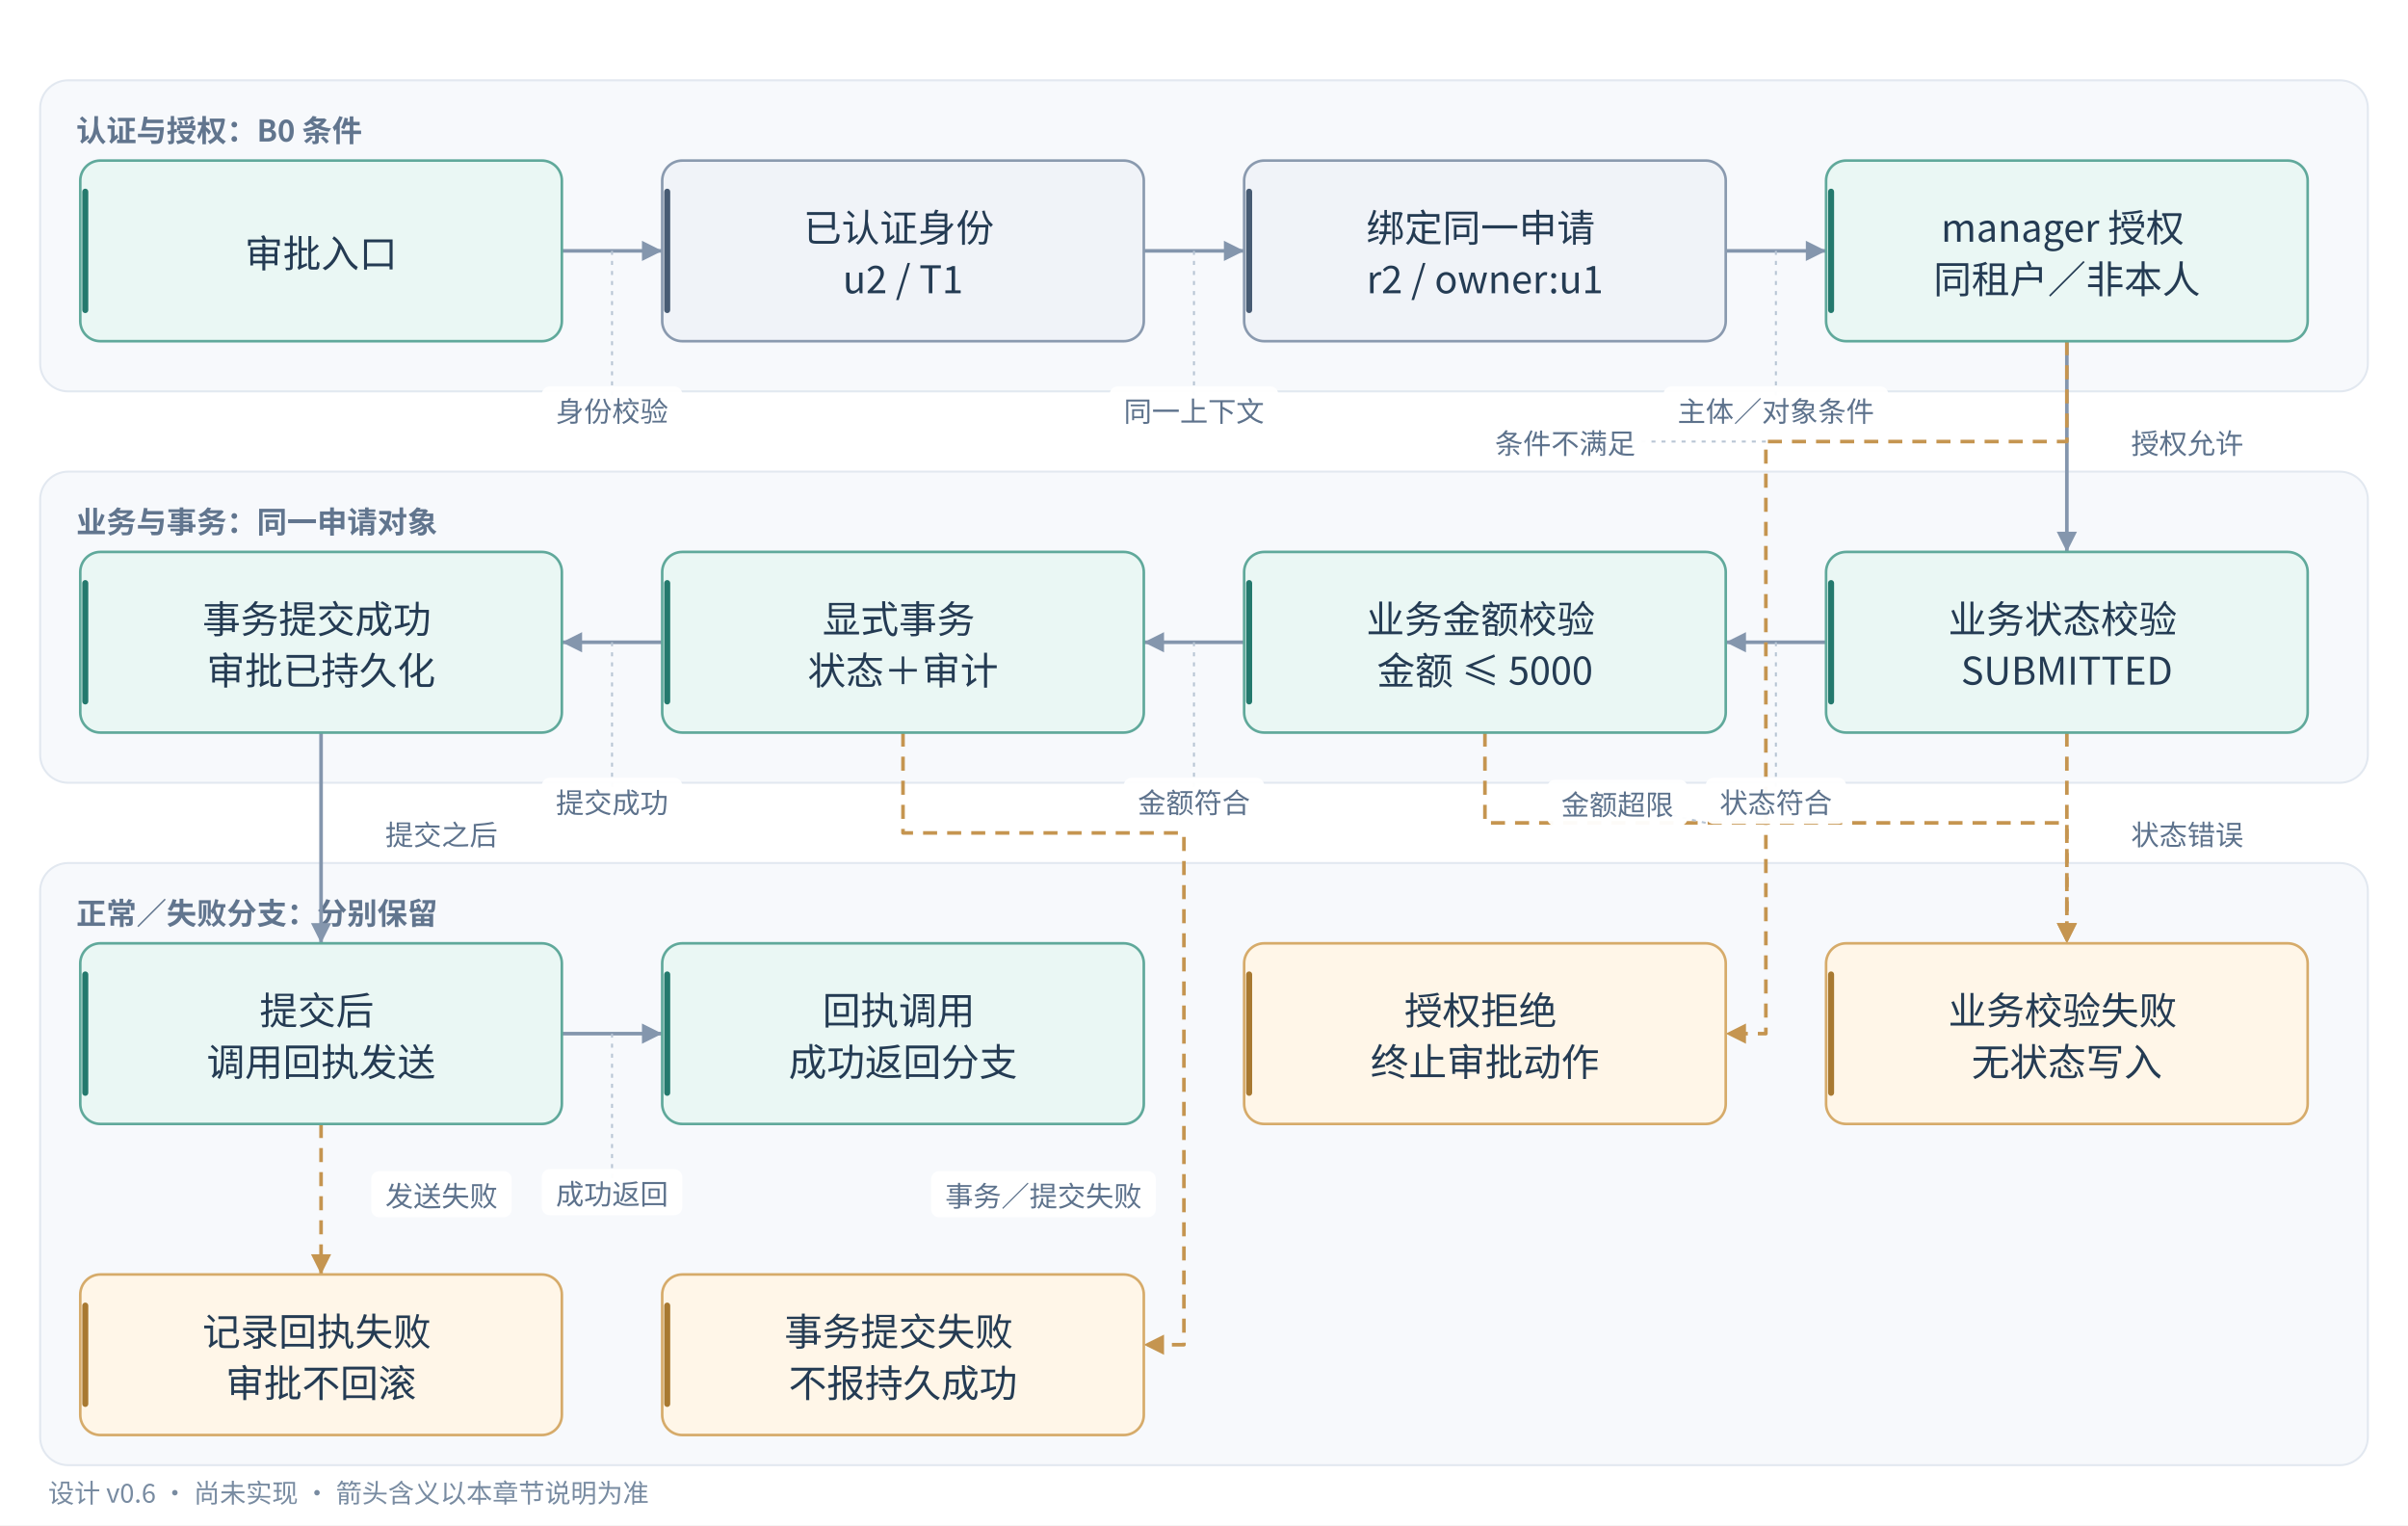
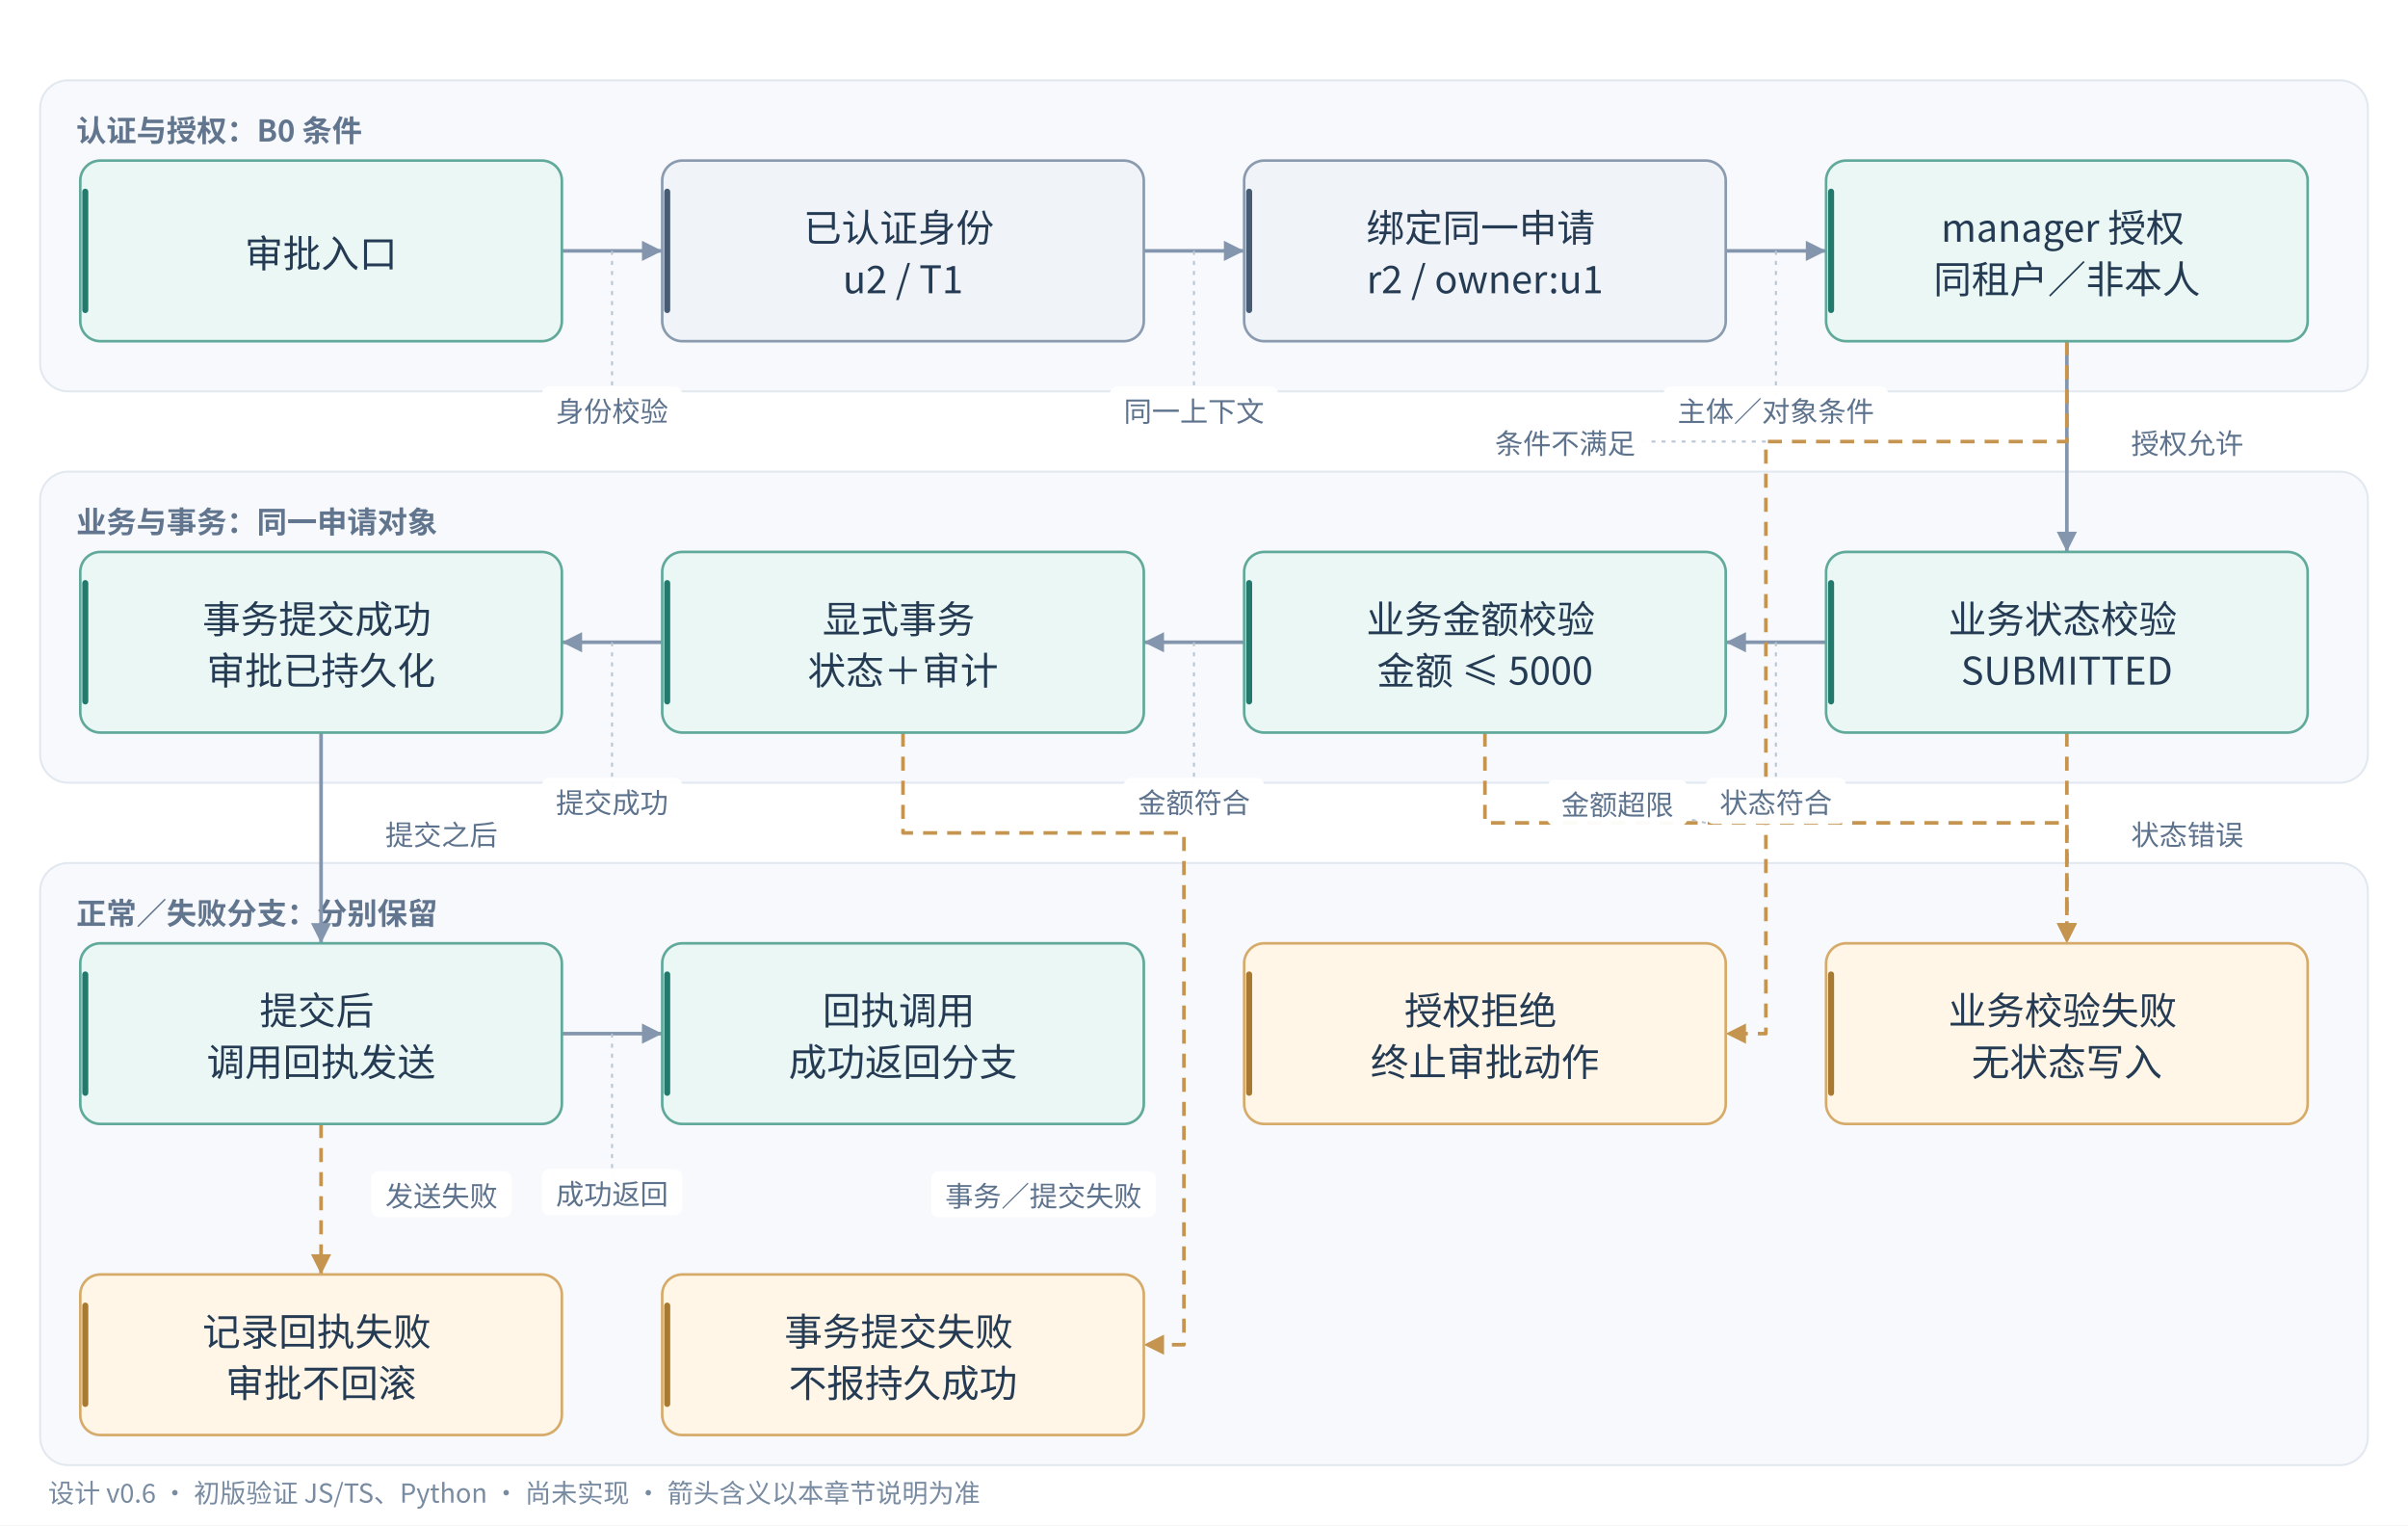
<svg xmlns="http://www.w3.org/2000/svg" viewBox="0 0 1200 760" width="1200" height="760" role="img" aria-labelledby="scenario-title scenario-desc">
  <style>text{font-family:"Microsoft YaHei","PingFang SC","Noto Sans CJK SC",sans-serif} .graph-node{cursor:pointer;outline:none}.graph-node:hover rect,.graph-node:focus rect{stroke-width:3;filter:brightness(.97)} .edge-label{pointer-events:none}</style>
  <defs>
    <marker id="scenario-flow" viewBox="0 0 10 10" refX="9" refY="5" markerWidth="7" markerHeight="7" orient="auto-start-reverse">
      <path d="M 1 1 L 9 5 L 1 9 z" fill="#8496ad" />
    </marker>
    <marker id="scenario-dependency" viewBox="0 0 10 10" refX="9" refY="5" markerWidth="7" markerHeight="7" orient="auto-start-reverse">
      <path d="M 1 1 L 9 5 L 1 9 z" fill="#8496ad" />
    </marker>
    <marker id="scenario-evidence" viewBox="0 0 10 10" refX="9" refY="5" markerWidth="7" markerHeight="7" orient="auto-start-reverse">
      <path d="M 1 1 L 9 5 L 1 9 z" fill="#8c9daa" />
    </marker>
    <marker id="scenario-optional" viewBox="0 0 10 10" refX="9" refY="5" markerWidth="7" markerHeight="7" orient="auto-start-reverse">
      <path d="M 1 1 L 9 5 L 1 9 z" fill="#ab8dbe" />
    </marker>
    <marker id="scenario-failure" viewBox="0 0 10 10" refX="9" refY="5" markerWidth="7" markerHeight="7" orient="auto-start-reverse">
      <path d="M 1 1 L 9 5 L 1 9 z" fill="#c59550" />
    </marker>
  </defs>
  <rect width="1200" height="760" fill="#fff" />
  <rect x="20" y="40" width="1160" height="155" rx="14" fill="#f7f9fc" stroke="#e2e8f0" />
  <text text-anchor="start" dominant-baseline="central" font-size="15" font-weight="600" fill="#61758e">
    <tspan x="38" y="64">认证与授权：B0 条件</tspan>
  </text>
  <rect x="20" y="235" width="1160" height="155" rx="14" fill="#f7f9fc" stroke="#e2e8f0" />
  <text text-anchor="start" dominant-baseline="central" font-size="15" font-weight="600" fill="#61758e">
    <tspan x="38" y="259">业务与事务：同一申请对象</tspan>
  </text>
  <rect x="20" y="430" width="1160" height="300" rx="14" fill="#f7f9fc" stroke="#e2e8f0" />
  <text text-anchor="start" dominant-baseline="central" font-size="15" font-weight="600" fill="#61758e">
    <tspan x="38" y="454">正常／失败分支：分别保留</tspan>
  </text>
  <polyline points="280,125 330,125" fill="none" stroke="#8496ad" stroke-width="1.8" stroke-linejoin="round" marker-end="url(#scenario-flow)" />
  <polyline points="570,125 620,125" fill="none" stroke="#8496ad" stroke-width="1.8" stroke-linejoin="round" marker-end="url(#scenario-flow)" />
  <polyline points="860,125 910,125" fill="none" stroke="#8496ad" stroke-width="1.8" stroke-linejoin="round" marker-end="url(#scenario-flow)" />
  <polyline points="1030,170 1030,275" fill="none" stroke="#8496ad" stroke-width="1.8" stroke-linejoin="round" marker-end="url(#scenario-flow)" />
  <polyline points="910,320 860,320" fill="none" stroke="#8496ad" stroke-width="1.8" stroke-linejoin="round" marker-end="url(#scenario-flow)" />
  <polyline points="620,320 570,320" fill="none" stroke="#8496ad" stroke-width="1.8" stroke-linejoin="round" marker-end="url(#scenario-flow)" />
  <polyline points="330,320 280,320" fill="none" stroke="#8496ad" stroke-width="1.8" stroke-linejoin="round" marker-end="url(#scenario-flow)" />
  <polyline points="160,365 160,470" fill="none" stroke="#8496ad" stroke-width="1.8" stroke-linejoin="round" marker-end="url(#scenario-flow)" />
  <polyline points="280,515 330,515" fill="none" stroke="#8496ad" stroke-width="1.8" stroke-linejoin="round" marker-end="url(#scenario-flow)" />
  <polyline points="1030,170 1030,220 880,220 880,515 860,515" fill="none" stroke="#c59550" stroke-width="1.8" stroke-linejoin="round" marker-end="url(#scenario-failure)" stroke-dasharray="7 5" />
  <polyline points="1030,365 1030,470" fill="none" stroke="#c59550" stroke-width="1.8" stroke-linejoin="round" marker-end="url(#scenario-failure)" stroke-dasharray="7 5" />
  <polyline points="740,365 740,410 1030,410 1030,470" fill="none" stroke="#c59550" stroke-width="1.8" stroke-linejoin="round" marker-end="url(#scenario-failure)" stroke-dasharray="7 5" />
  <polyline points="450,365 450,415 590,415 590,670 570,670" fill="none" stroke="#c59550" stroke-width="1.8" stroke-linejoin="round" marker-end="url(#scenario-failure)" stroke-dasharray="7 5" />
  <polyline points="160,560 160,635" fill="none" stroke="#c59550" stroke-width="1.8" stroke-linejoin="round" marker-end="url(#scenario-failure)" stroke-dasharray="7 5" />
  <g class="edge-label">
    <line x1="305" y1="125" x2="305" y2="204" stroke="#b8c5d4" stroke-width="1" stroke-dasharray="2 3" />
    <rect x="270" y="192.5" width="70" height="23" rx="4" fill="#fff" fill-opacity=".96" />
    <text text-anchor="middle" dominant-baseline="central" font-size="14" font-weight="400" fill="#5d728c">
      <tspan x="305" y="204">身份校验</tspan>
    </text>
  </g>
  <g class="edge-label">
    <line x1="595" y1="125" x2="595" y2="204" stroke="#b8c5d4" stroke-width="1" stroke-dasharray="2 3" />
    <rect x="553" y="192.5" width="84" height="23" rx="4" fill="#fff" fill-opacity=".96" />
    <text text-anchor="middle" dominant-baseline="central" font-size="14" font-weight="400" fill="#5d728c">
      <tspan x="595" y="204">同一上下文</tspan>
    </text>
  </g>
  <g class="edge-label">
    <line x1="885" y1="125" x2="885" y2="204" stroke="#b8c5d4" stroke-width="1" stroke-dasharray="2 3" />
    <rect x="829" y="192.5" width="112" height="23" rx="4" fill="#fff" fill-opacity=".96" />
    <text text-anchor="middle" dominant-baseline="central" font-size="14" font-weight="400" fill="#5d728c">
      <tspan x="885" y="204">主体／对象条件</tspan>
    </text>
  </g>
  <g class="edge-label">
    <rect x="1055" y="208.5" width="70" height="23" rx="4" fill="#fff" fill-opacity=".96" />
    <text text-anchor="middle" dominant-baseline="central" font-size="14" font-weight="400" fill="#5d728c">
      <tspan x="1090" y="220">授权允许</tspan>
    </text>
  </g>
  <g class="edge-label">
    <line x1="885" y1="320" x2="885" y2="399" stroke="#b8c5d4" stroke-width="1" stroke-dasharray="2 3" />
    <rect x="850" y="387.5" width="70" height="23" rx="4" fill="#fff" fill-opacity=".96" />
    <text text-anchor="middle" dominant-baseline="central" font-size="14" font-weight="400" fill="#5d728c">
      <tspan x="885" y="399">状态符合</tspan>
    </text>
  </g>
  <g class="edge-label">
    <line x1="595" y1="320" x2="595" y2="399" stroke="#b8c5d4" stroke-width="1" stroke-dasharray="2 3" />
    <rect x="560" y="387.5" width="70" height="23" rx="4" fill="#fff" fill-opacity=".96" />
    <text text-anchor="middle" dominant-baseline="central" font-size="14" font-weight="400" fill="#5d728c">
      <tspan x="595" y="399">金额符合</tspan>
    </text>
  </g>
  <g class="edge-label">
    <line x1="305" y1="320" x2="305" y2="399" stroke="#b8c5d4" stroke-width="1" stroke-dasharray="2 3" />
    <rect x="270" y="387.5" width="70" height="23" rx="4" fill="#fff" fill-opacity=".96" />
    <text text-anchor="middle" dominant-baseline="central" font-size="14" font-weight="400" fill="#5d728c">
      <tspan x="305" y="399">提交成功</tspan>
    </text>
  </g>
  <g class="edge-label">
    <rect x="185" y="403.5" width="70" height="23" rx="4" fill="#fff" fill-opacity=".96" />
    <text text-anchor="middle" dominant-baseline="central" font-size="14" font-weight="400" fill="#5d728c">
      <tspan x="220" y="415">提交之后</tspan>
    </text>
  </g>
  <g class="edge-label">
    <line x1="305" y1="515" x2="305" y2="594" stroke="#b8c5d4" stroke-width="1" stroke-dasharray="2 3" />
    <rect x="270" y="582.5" width="70" height="23" rx="4" fill="#fff" fill-opacity=".96" />
    <text text-anchor="middle" dominant-baseline="central" font-size="14" font-weight="400" fill="#5d728c">
      <tspan x="305" y="594">成功返回</tspan>
    </text>
  </g>
  <g class="edge-label">
    <line x1="880" y1="220" x2="780" y2="220" stroke="#b8c5d4" stroke-width="1" stroke-dasharray="2 3" />
    <rect x="738" y="208.5" width="84" height="23" rx="4" fill="#fff" fill-opacity=".96" />
    <text text-anchor="middle" dominant-baseline="central" font-size="14" font-weight="400" fill="#5d728c">
      <tspan x="780" y="220">条件不满足</tspan>
    </text>
  </g>
  <g class="edge-label">
    <rect x="1055" y="403.5" width="70" height="23" rx="4" fill="#fff" fill-opacity=".96" />
    <text text-anchor="middle" dominant-baseline="central" font-size="14" font-weight="400" fill="#5d728c">
      <tspan x="1090" y="415">状态错误</tspan>
    </text>
  </g>
  <g class="edge-label">
    <line x1="850" y1="410" x2="806" y2="400" stroke="#b8c5d4" stroke-width="1" stroke-dasharray="2 3" />
    <rect x="771" y="388.5" width="70" height="23" rx="4" fill="#fff" fill-opacity=".96" />
    <text text-anchor="middle" dominant-baseline="central" font-size="14" font-weight="400" fill="#5d728c">
      <tspan x="806" y="400">金额超限</tspan>
    </text>
  </g>
  <g class="edge-label">
    <rect x="464" y="583.5" width="112" height="23" rx="4" fill="#fff" fill-opacity=".96" />
    <text text-anchor="middle" dominant-baseline="central" font-size="14" font-weight="400" fill="#5d728c">
      <tspan x="520" y="595">事务／提交失败</tspan>
    </text>
  </g>
  <g class="edge-label">
    <rect x="185" y="583.5" width="70" height="23" rx="4" fill="#fff" fill-opacity=".96" />
    <text text-anchor="middle" dominant-baseline="central" font-size="14" font-weight="400" fill="#5d728c">
      <tspan x="220" y="595">发送失败</tspan>
    </text>
  </g>
  <g class="graph-node" data-node-id="entry" tabindex="0" role="button" aria-label="审批入口：示例里的审批接口，进入此动作时应用已绑定的认证和审批授权检查。">
    <rect x="40" y="80" width="240" height="90" rx="10" fill="#eaf7f4" stroke="#60a99b" stroke-width="1.3" />
    <rect x="41" y="94" width="3" height="62" rx="1.5" fill="#24796d" />
    <text text-anchor="middle" dominant-baseline="central" font-size="19" font-weight="500" fill="#243b53">
      <tspan x="160" y="125">审批入口</tspan>
    </text>
  </g>
  <g class="graph-node" data-node-id="identity" tabindex="0" role="button" aria-label="已认证身份 u2 / T1：示例当前主体为经理 u2，属于租户 T1；身份取自认证上下文而非请求自报。">
    <rect x="330" y="80" width="240" height="90" rx="10" fill="#f0f3f8" stroke="#8a9aaf" stroke-width="1.3" />
    <rect x="331" y="94" width="3" height="62" rx="1.5" fill="#475b73" />
    <text text-anchor="middle" dominant-baseline="central" font-size="19" font-weight="500" fill="#243b53">
      <tspan x="450" y="112.175">已认证身份</tspan>
      <tspan x="450" y="137.825">u2 / T1</tspan>
    </text>
  </g>
  <g class="graph-node" data-node-id="object" tabindex="0" role="button" aria-label="绑定同一申请 r2 / owner:u1：本次处理同一张 r2 申请，所有者是 u1；后续条件和状态操作都围绕它核对。">
    <rect x="620" y="80" width="240" height="90" rx="10" fill="#f0f3f8" stroke="#8a9aaf" stroke-width="1.3" />
    <rect x="621" y="94" width="3" height="62" rx="1.5" fill="#475b73" />
    <text text-anchor="middle" dominant-baseline="central" font-size="19" font-weight="500" fill="#243b53">
      <tspan x="740" y="112.175">绑定同一申请</tspan>
      <tspan x="740" y="137.825">r2 / owner:u1</tspan>
    </text>
  </g>
  <g class="graph-node" data-node-id="auth" tabindex="0" role="button" aria-label="manager 授权 同租户／非本人：示例允许同租户的经理审批别人的申请；角色名称不能绕过租户和非本人条件。">
    <rect x="910" y="80" width="240" height="90" rx="10" fill="#eaf7f4" stroke="#60a99b" stroke-width="1.3" />
    <rect x="911" y="94" width="3" height="62" rx="1.5" fill="#24796d" />
    <text text-anchor="middle" dominant-baseline="central" font-size="19" font-weight="500" fill="#243b53">
      <tspan x="1030" y="112.175">manager 授权</tspan>
      <tspan x="1030" y="137.825">同租户／非本人</tspan>
    </text>
  </g>
  <g class="graph-node" data-node-id="state" tabindex="0" role="button" aria-label="业务状态校验 SUBMITTED：获得授权后仍要检查申请已处于提交状态，否则返回业务错误且不写入批准状态。">
    <rect x="910" y="275" width="240" height="90" rx="10" fill="#eaf7f4" stroke="#60a99b" stroke-width="1.3" />
    <rect x="911" y="289" width="3" height="62" rx="1.5" fill="#24796d" />
    <text text-anchor="middle" dominant-baseline="central" font-size="19" font-weight="500" fill="#243b53">
      <tspan x="1030" y="307.175">业务状态校验</tspan>
      <tspan x="1030" y="332.825">SUBMITTED</tspan>
    </text>
  </g>
  <g class="graph-node" data-node-id="amount" tabindex="0" role="button" aria-label="业务金额校验 金额 ≤ 5000：示例审批金额不能超过 5000 元；超限属于业务校验失败，不等于没有审批权限。">
    <rect x="620" y="275" width="240" height="90" rx="10" fill="#eaf7f4" stroke="#60a99b" stroke-width="1.3" />
    <rect x="621" y="289" width="3" height="62" rx="1.5" fill="#24796d" />
    <text text-anchor="middle" dominant-baseline="central" font-size="19" font-weight="500" fill="#243b53">
      <tspan x="740" y="307.175">业务金额校验</tspan>
      <tspan x="740" y="332.825">金额 ≤ 5000</tspan>
    </text>
  </g>
  <g class="graph-node" data-node-id="transaction" tabindex="0" role="button" aria-label="显式事务 状态＋审计：把批准状态更新和审计写入放进同一事务，写入动作本身还不能证明提交成功。">
    <rect x="330" y="275" width="240" height="90" rx="10" fill="#eaf7f4" stroke="#60a99b" stroke-width="1.3" />
    <rect x="331" y="289" width="3" height="62" rx="1.5" fill="#24796d" />
    <text text-anchor="middle" dominant-baseline="central" font-size="19" font-weight="500" fill="#243b53">
      <tspan x="450" y="307.175">显式事务</tspan>
      <tspan x="450" y="332.825">状态＋审计</tspan>
    </text>
  </g>
  <g class="graph-node" data-node-id="commit" tabindex="0" role="button" aria-label="事务提交成功 审批已持久化：规格中事务提交成功的分支才支持批准状态和审计已保存，图示不代表线上发生。">
    <rect x="40" y="275" width="240" height="90" rx="10" fill="#eaf7f4" stroke="#60a99b" stroke-width="1.3" />
    <rect x="41" y="289" width="3" height="62" rx="1.5" fill="#24796d" />
    <text text-anchor="middle" dominant-baseline="central" font-size="19" font-weight="500" fill="#243b53">
      <tspan x="160" y="307.175">事务提交成功</tspan>
      <tspan x="160" y="332.825">审批已持久化</tspan>
    </text>
  </g>
  <g class="graph-node" data-node-id="receipt" tabindex="0" role="button" aria-label="提交后 调用回执发送：在审批提交成功后调用回执发送；调用发送接口不等于用户已经收到消息。">
    <rect x="40" y="470" width="240" height="90" rx="10" fill="#eaf7f4" stroke="#60a99b" stroke-width="1.3" />
    <rect x="41" y="484" width="3" height="62" rx="1.5" fill="#24796d" />
    <text text-anchor="middle" dominant-baseline="central" font-size="19" font-weight="500" fill="#243b53">
      <tspan x="160" y="502.175">提交后</tspan>
      <tspan x="160" y="527.825">调用回执发送</tspan>
    </text>
  </g>
  <g class="graph-node" data-node-id="receipt_ok" tabindex="0" role="button" aria-label="回执调用 成功返回分支：表示示例回执调用成功返回的代码分支，需要运行证据才能确认实际送达。">
    <rect x="330" y="470" width="240" height="90" rx="10" fill="#eaf7f4" stroke="#60a99b" stroke-width="1.3" />
    <rect x="331" y="484" width="3" height="62" rx="1.5" fill="#24796d" />
    <text text-anchor="middle" dominant-baseline="central" font-size="19" font-weight="500" fill="#243b53">
      <tspan x="450" y="502.175">回执调用</tspan>
      <tspan x="450" y="527.825">成功返回分支</tspan>
    </text>
  </g>
  <g class="graph-node" data-node-id="auth_failure" tabindex="0" role="button" aria-label="授权拒绝 终止审批动作：角色、租户或非本人条件不满足时终止审批；缺少检查依据时仍应标为未知。">
    <rect x="620" y="470" width="240" height="90" rx="10" fill="#fff6e8" stroke="#d6ab6a" stroke-width="1.3" />
    <rect x="621" y="484" width="3" height="62" rx="1.5" fill="#a87931" />
    <text text-anchor="middle" dominant-baseline="central" font-size="19" font-weight="500" fill="#243b53">
      <tspan x="740" y="502.175">授权拒绝</tspan>
      <tspan x="740" y="527.825">终止审批动作</tspan>
    </text>
  </g>
  <g class="graph-node" data-node-id="business_failure" tabindex="0" role="button" aria-label="业务校验失败 无状态写入：申请状态不符或金额超限时不进行审批写入，即使此前已经获得授权。">
    <rect x="910" y="470" width="240" height="90" rx="10" fill="#fff6e8" stroke="#d6ab6a" stroke-width="1.3" />
    <rect x="911" y="484" width="3" height="62" rx="1.5" fill="#a87931" />
    <text text-anchor="middle" dominant-baseline="central" font-size="19" font-weight="500" fill="#243b53">
      <tspan x="1030" y="502.175">业务校验失败</tspan>
      <tspan x="1030" y="527.825">无状态写入</tspan>
    </text>
  </g>
  <g class="graph-node" data-node-id="receipt_failure" tabindex="0" role="button" aria-label="记录回执失败 审批不回滚：示例会记录回执失败，但保留此前已提交的审批，不额外推断重试或通知成功。">
    <rect x="40" y="635" width="240" height="80" rx="10" fill="#fff6e8" stroke="#d6ab6a" stroke-width="1.3" />
    <rect x="41" y="649" width="3" height="52" rx="1.5" fill="#a87931" />
    <text text-anchor="middle" dominant-baseline="central" font-size="19" font-weight="500" fill="#243b53">
      <tspan x="160" y="662.175">记录回执失败</tspan>
      <tspan x="160" y="687.825">审批不回滚</tspan>
    </text>
  </g>
  <g class="graph-node" data-node-id="commit_failure" tabindex="0" role="button" aria-label="事务提交失败 不报持久成功：事务提交失败的分支不能报告批准已保存，也不能从异常捕获推断补偿完成。">
    <rect x="330" y="635" width="240" height="80" rx="10" fill="#fff6e8" stroke="#d6ab6a" stroke-width="1.3" />
    <rect x="331" y="649" width="3" height="52" rx="1.5" fill="#a87931" />
    <text text-anchor="middle" dominant-baseline="central" font-size="19" font-weight="500" fill="#243b53">
      <tspan x="450" y="662.175">事务提交失败</tspan>
      <tspan x="450" y="687.825">不报持久成功</tspan>
    </text>
  </g>
  <text text-anchor="start" dominant-baseline="central" font-size="13" font-weight="400" fill="#788ba1">
-     <tspan x="24" y="743">设计 v0.6 · 尚未实现 · 箭头含义以本章节说明为准</tspan>
+     <tspan x="24" y="743">设计 v0.6 · 初版验证 JS/TS、Python · 尚未实现 · 箭头含义以本章节说明为准</tspan>
  </text>
</svg>
